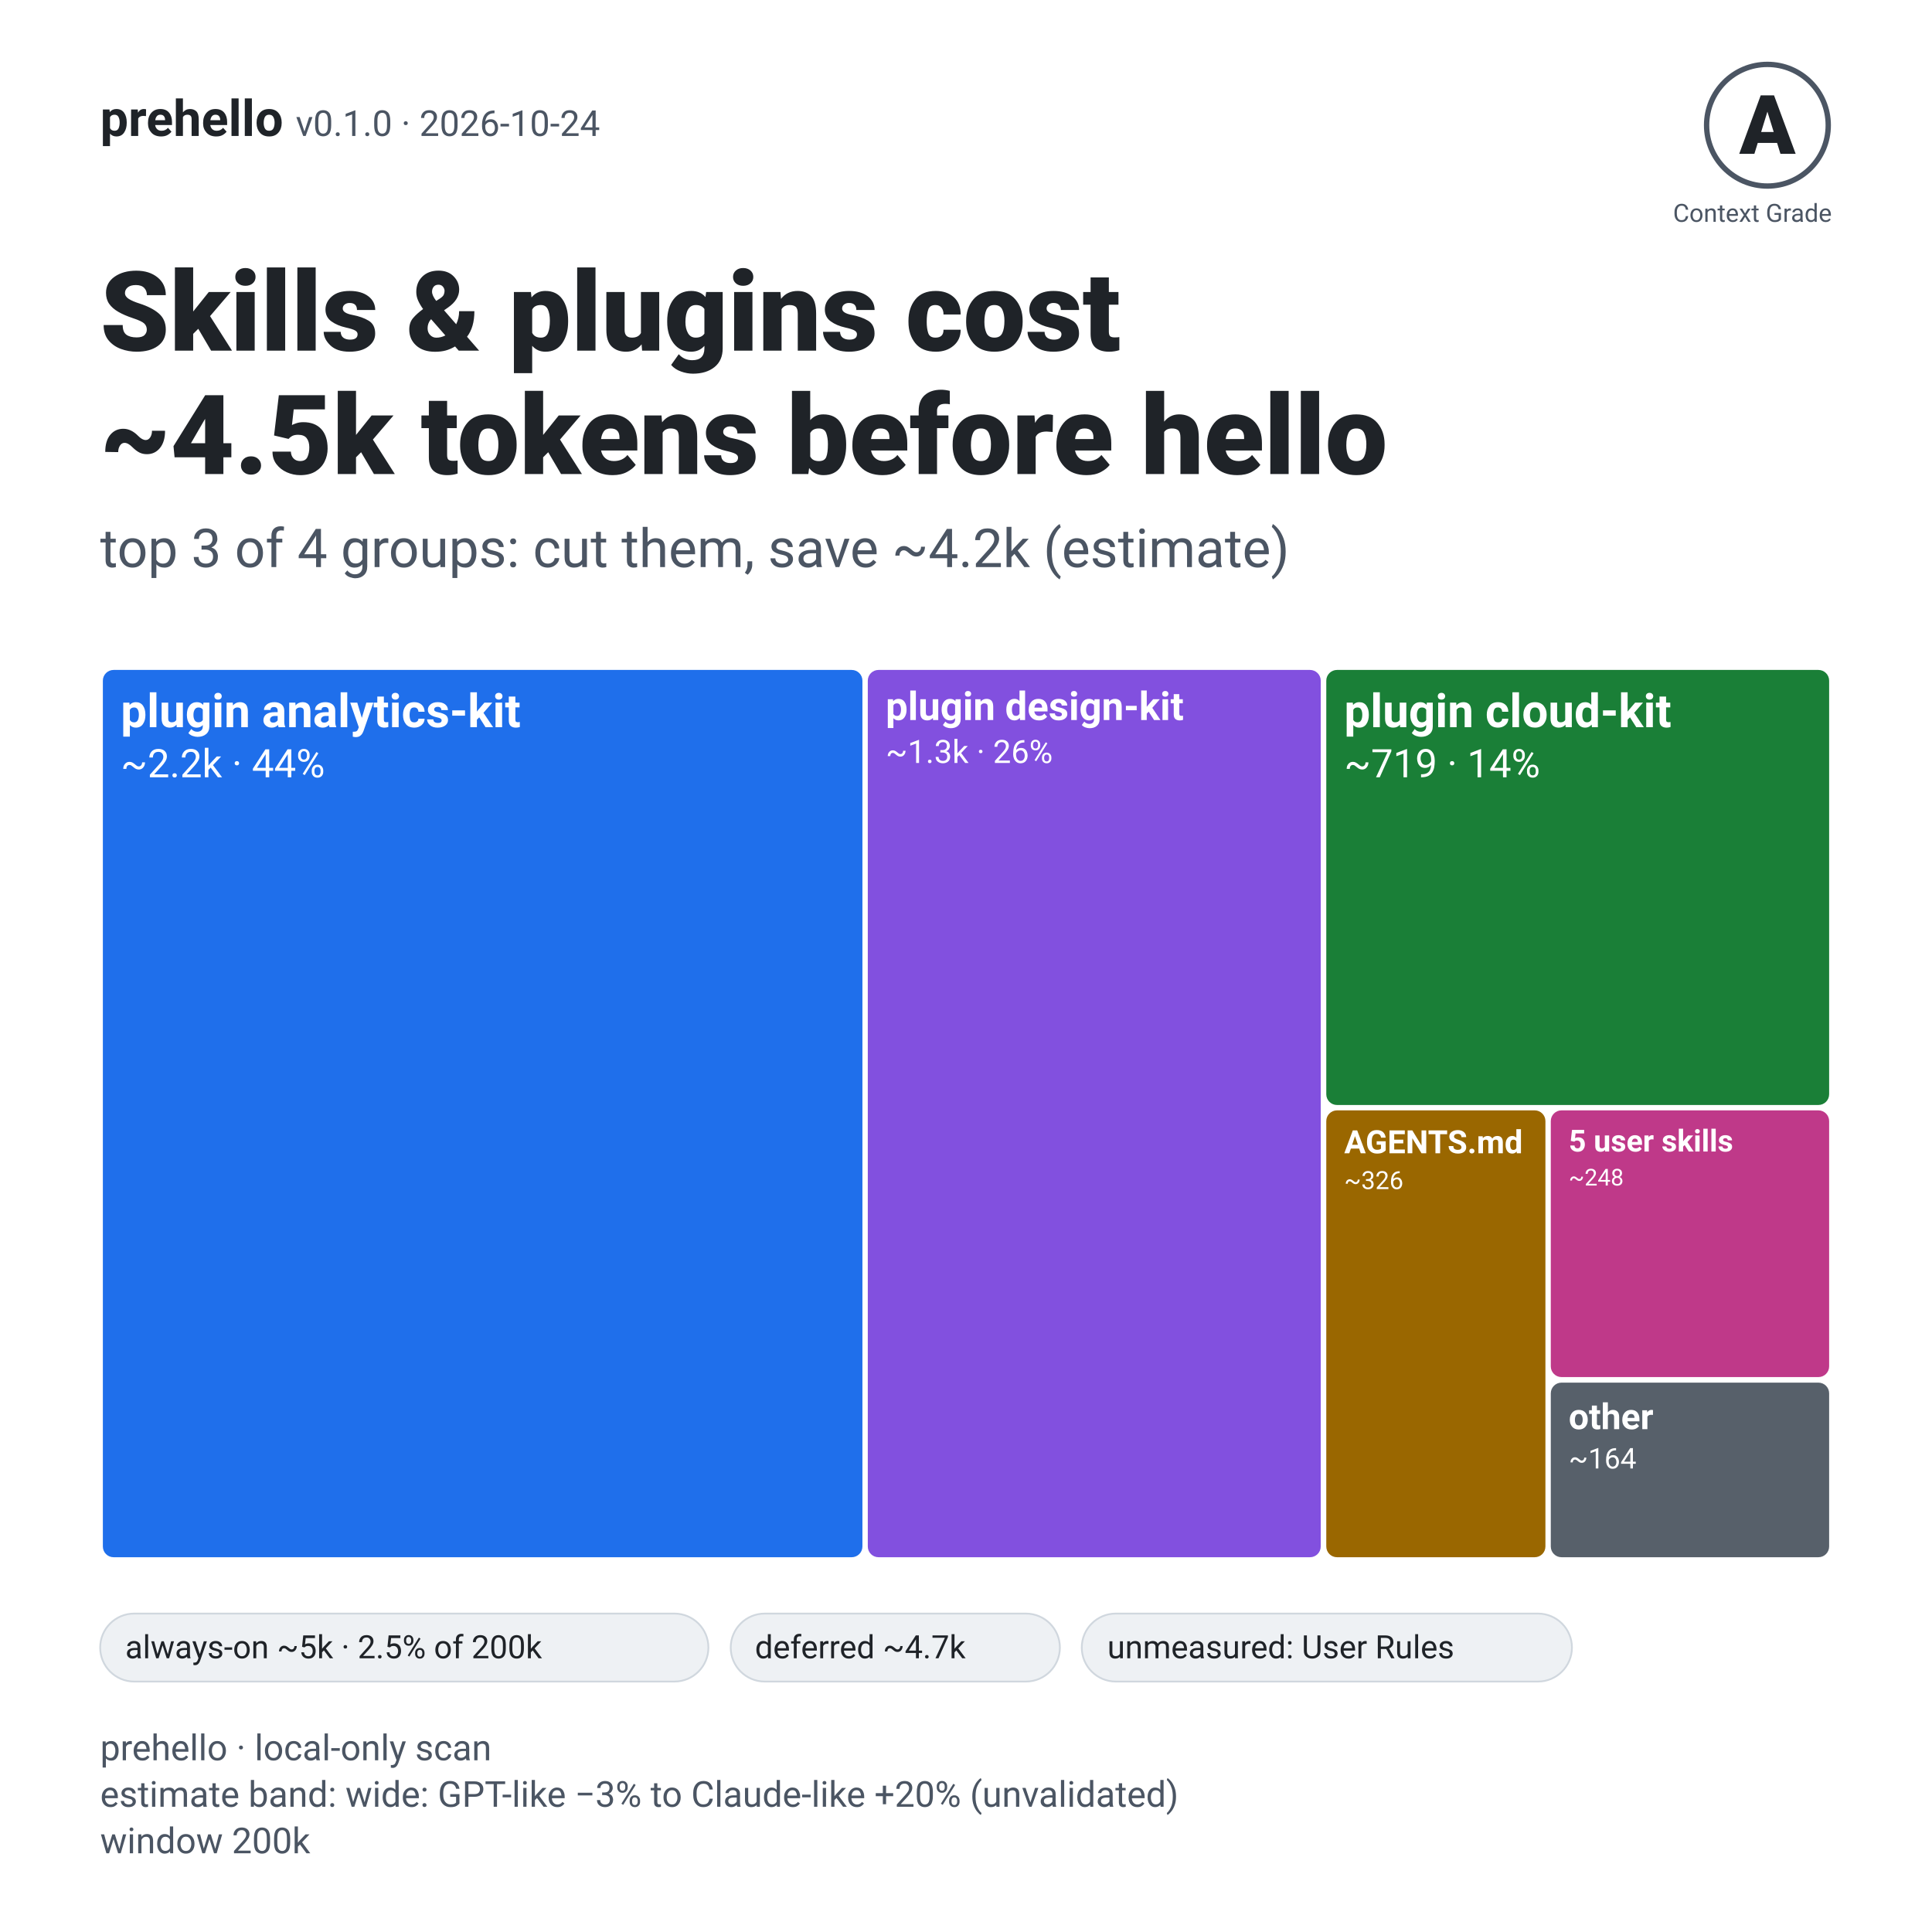
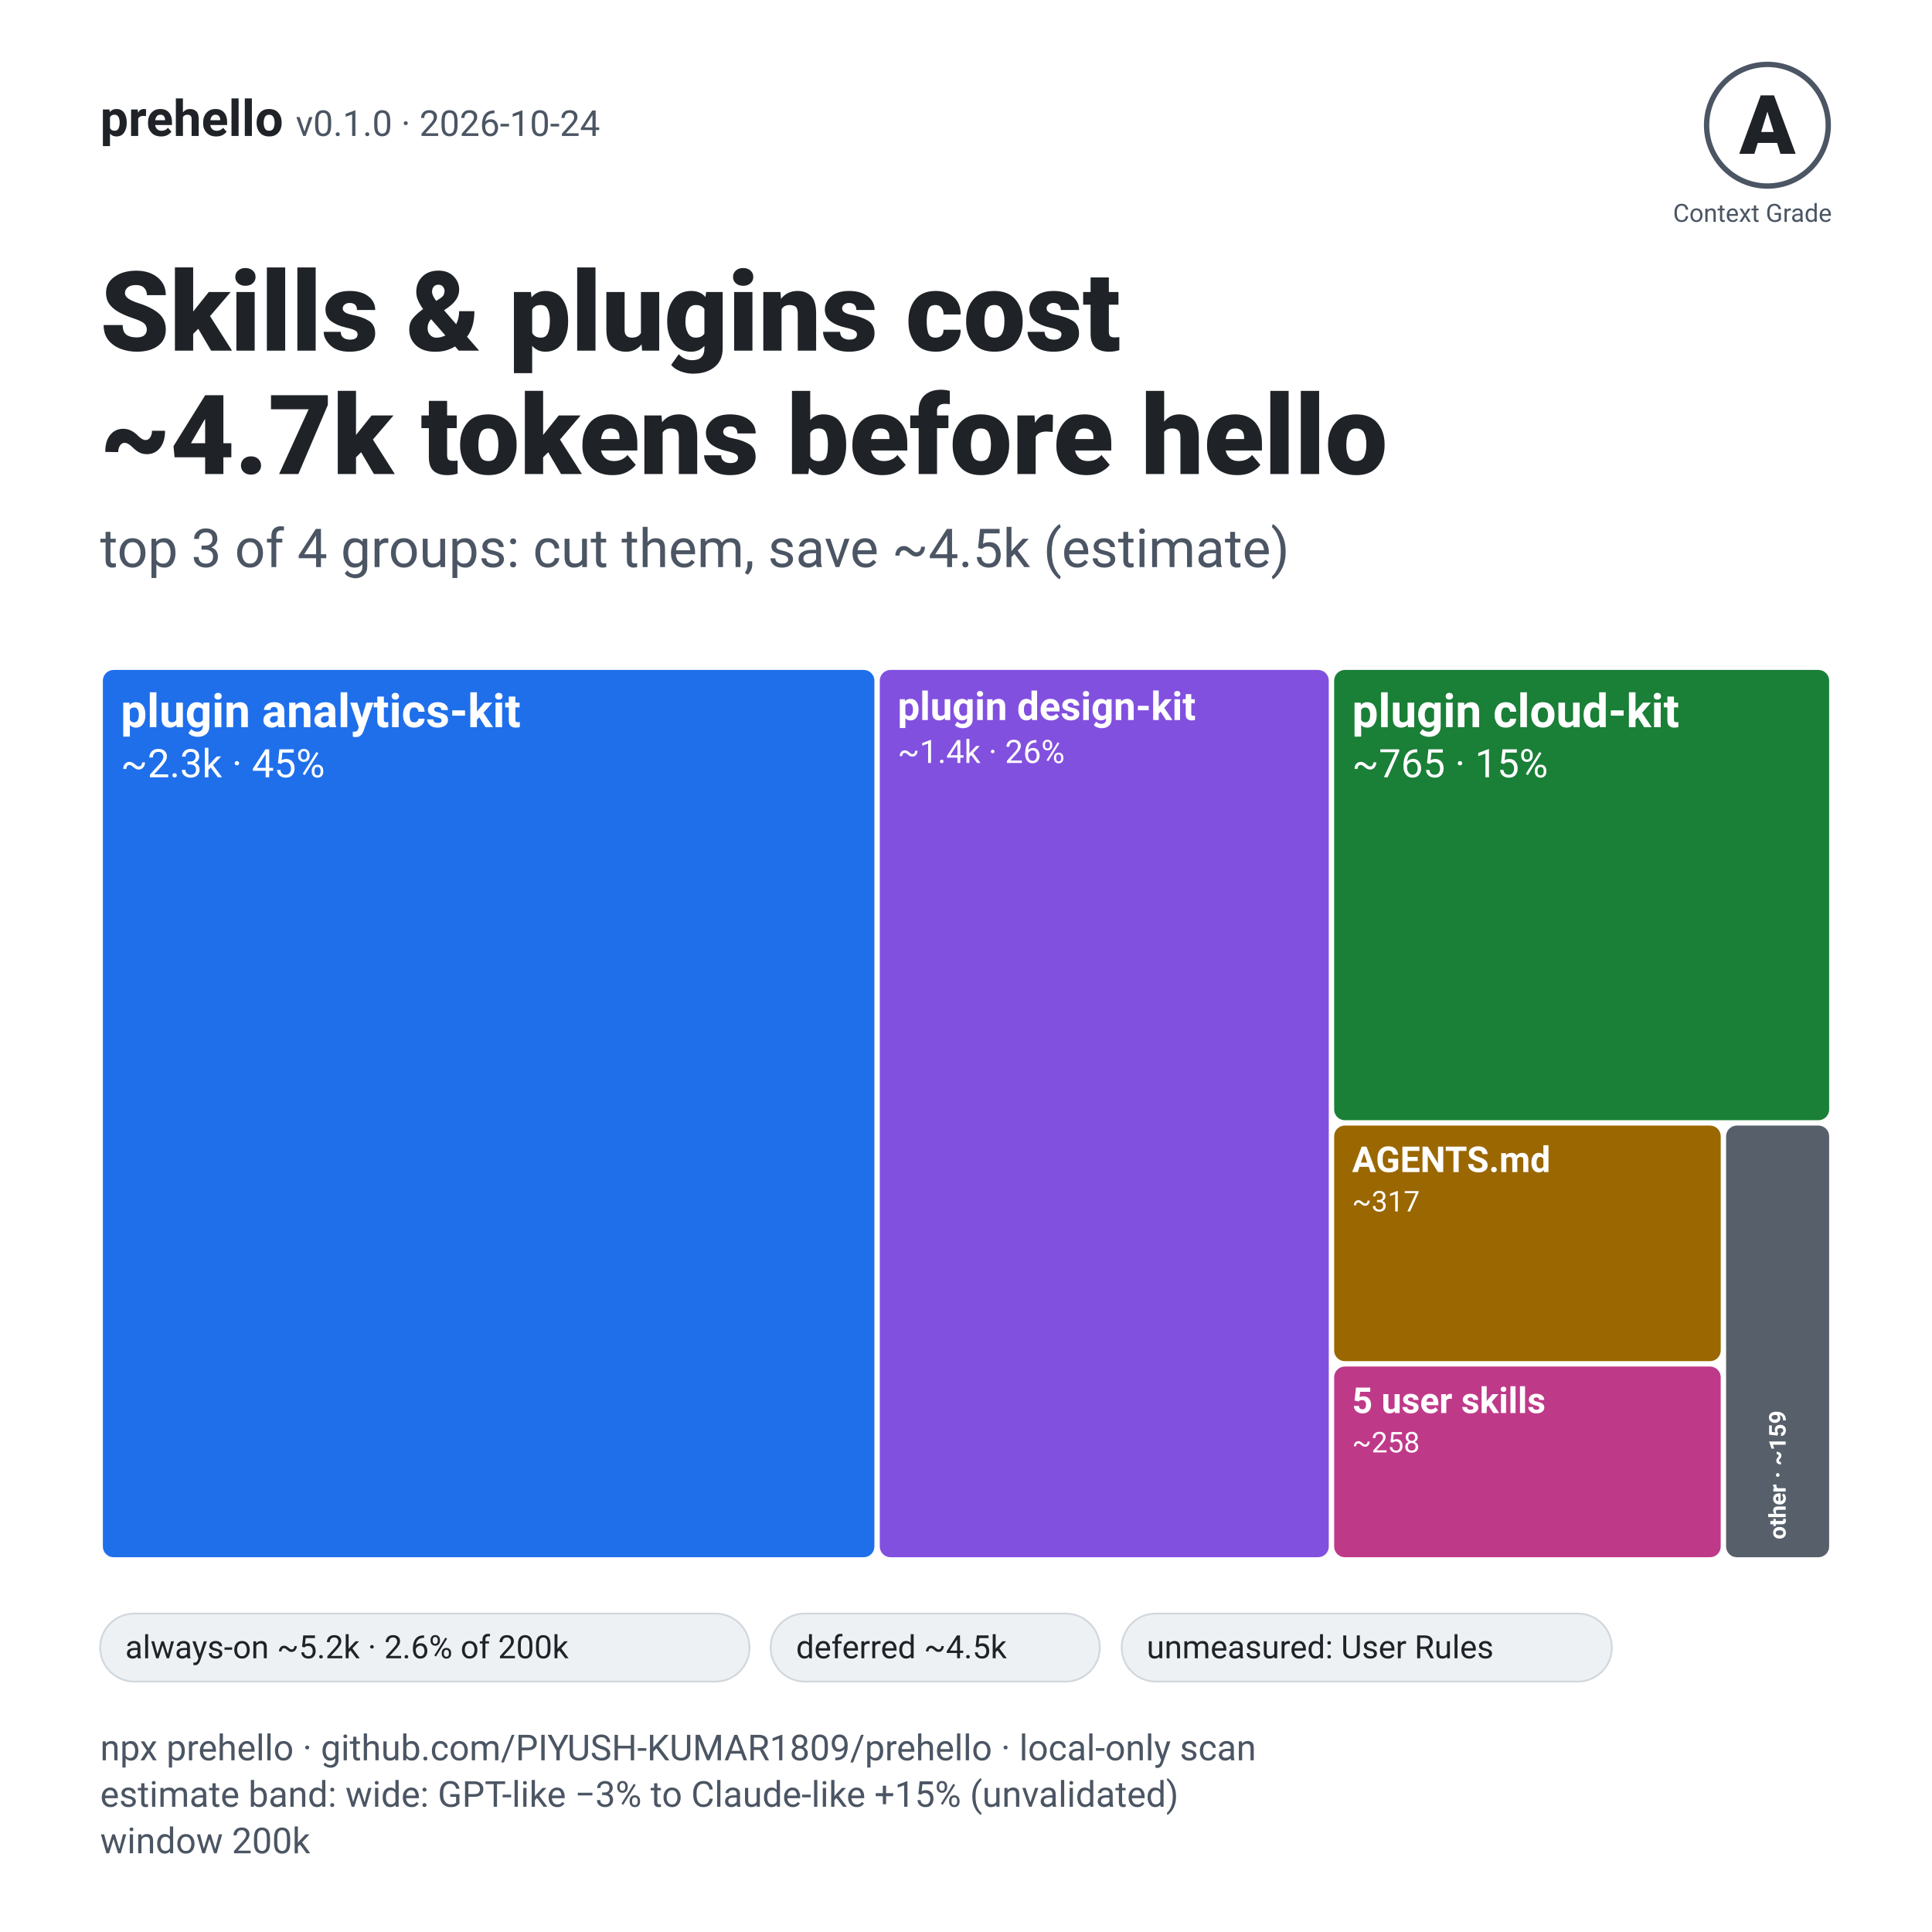
<svg xmlns="http://www.w3.org/2000/svg" width="1080" height="1080" viewBox="0 0 1080 1080" role="img" aria-labelledby="t d">
  <rect width="1080" height="1080" fill="#ffffff" />
  <text x="56" y="76" font-family="system-ui, -apple-system, 'Segoe UI', Roboto, 'Helvetica Neue', Arial, 'Liberation Sans', 'DejaVu Sans', sans-serif" font-size="28" font-weight="700" fill="#1f2328">prehello <tspan font-weight="400" fill="#4b5563" font-size="20">v0.1.0 · 2026-10-24</tspan>
  </text>
  <circle cx="988" cy="70" r="34" fill="none" stroke="#4b5563" stroke-width="3" />
  <text x="988" y="86" text-anchor="middle" font-family="system-ui, -apple-system, 'Segoe UI', Roboto, 'Helvetica Neue', Arial, 'Liberation Sans', 'DejaVu Sans', sans-serif" font-size="46" font-weight="800" fill="#1f2328">A</text>
  <text x="1024" y="124" text-anchor="end" font-family="system-ui, -apple-system, 'Segoe UI', Roboto, 'Helvetica Neue', Arial, 'Liberation Sans', 'DejaVu Sans', sans-serif" font-size="14" fill="#4b5563">Context Grade</text>
  <text x="56" y="196" font-family="system-ui, -apple-system, 'Segoe UI', Roboto, 'Helvetica Neue', Arial, 'Liberation Sans', 'DejaVu Sans', sans-serif" font-size="62" font-weight="800" fill="#1f2328">Skills &amp; plugins cost</text>
-   <text x="56" y="265" font-family="system-ui, -apple-system, 'Segoe UI', Roboto, 'Helvetica Neue', Arial, 'Liberation Sans', 'DejaVu Sans', sans-serif" font-size="62" font-weight="800" fill="#1f2328">~4.5k tokens before hello</text>
-   <text x="56" y="317" font-family="system-ui, -apple-system, 'Segoe UI', Roboto, 'Helvetica Neue', Arial, 'Liberation Sans', 'DejaVu Sans', sans-serif" font-size="30" fill="#4b5563">top 3 of 4 groups: cut them, save ~4.2k (estimate)</text>
-   <rect x="57.5" y="374.5" width="424.6" height="496.0" rx="6" fill="#1f6feb" />
+   <text x="56" y="265" font-family="system-ui, -apple-system, 'Segoe UI', Roboto, 'Helvetica Neue', Arial, 'Liberation Sans', 'DejaVu Sans', sans-serif" font-size="62" font-weight="800" fill="#1f2328">~4.7k tokens before hello</text>
+   <text x="56" y="317" font-family="system-ui, -apple-system, 'Segoe UI', Roboto, 'Helvetica Neue', Arial, 'Liberation Sans', 'DejaVu Sans', sans-serif" font-size="30" fill="#4b5563">top 3 of 4 groups: cut them, save ~4.5k (estimate)</text>
+   <rect x="57.5" y="374.5" width="431.3" height="496.0" rx="6" fill="#1f6feb" />
  <text x="67.5" y="406.5" font-family="system-ui, -apple-system, 'Segoe UI', Roboto, 'Helvetica Neue', Arial, 'Liberation Sans', 'DejaVu Sans', sans-serif" font-size="26" font-weight="600" fill="#ffffff">plugin analytics-kit</text>
-   <text x="67.5" y="434.5" font-family="system-ui, -apple-system, 'Segoe UI', Roboto, 'Helvetica Neue', Arial, 'Liberation Sans', 'DejaVu Sans', sans-serif" font-size="22" fill="#ffffff">~2.2k · 44%</text>
-   <rect x="485.1" y="374.5" width="253.2" height="496.0" rx="6" fill="#8250df" />
-   <text x="495.1" y="402.5" font-family="system-ui, -apple-system, 'Segoe UI', Roboto, 'Helvetica Neue', Arial, 'Liberation Sans', 'DejaVu Sans', sans-serif" font-size="22" font-weight="600" fill="#ffffff">plugin design-kit</text>
-   <text x="495.1" y="426.5" font-family="system-ui, -apple-system, 'Segoe UI', Roboto, 'Helvetica Neue', Arial, 'Liberation Sans', 'DejaVu Sans', sans-serif" font-size="18" fill="#ffffff">~1.3k · 26%</text>
-   <rect x="741.4" y="374.5" width="281.1" height="243.2" rx="6" fill="#1a7f37" />
-   <text x="751.4" y="406.5" font-family="system-ui, -apple-system, 'Segoe UI', Roboto, 'Helvetica Neue', Arial, 'Liberation Sans', 'DejaVu Sans', sans-serif" font-size="26" font-weight="600" fill="#ffffff">plugin cloud-kit</text>
-   <text x="751.4" y="434.5" font-family="system-ui, -apple-system, 'Segoe UI', Roboto, 'Helvetica Neue', Arial, 'Liberation Sans', 'DejaVu Sans', sans-serif" font-size="22" fill="#ffffff">~719 · 14%</text>
-   <rect x="741.4" y="620.7" width="122.5" height="249.8" rx="6" fill="#9a6700" />
-   <text x="751.4" y="644.7" font-family="system-ui, -apple-system, 'Segoe UI', Roboto, 'Helvetica Neue', Arial, 'Liberation Sans', 'DejaVu Sans', sans-serif" font-size="18" font-weight="600" fill="#ffffff">AGENTS.md</text>
-   <text x="751.4" y="664.7" font-family="system-ui, -apple-system, 'Segoe UI', Roboto, 'Helvetica Neue', Arial, 'Liberation Sans', 'DejaVu Sans', sans-serif" font-size="14" fill="#ffffff">~326</text>
-   <rect x="866.9" y="620.7" width="155.6" height="149.1" rx="6" fill="#bf3989" />
-   <text x="876.9" y="643.7" font-family="system-ui, -apple-system, 'Segoe UI', Roboto, 'Helvetica Neue', Arial, 'Liberation Sans', 'DejaVu Sans', sans-serif" font-size="17" font-weight="600" fill="#ffffff">5 user skills</text>
-   <text x="876.9" y="662.7" font-family="system-ui, -apple-system, 'Segoe UI', Roboto, 'Helvetica Neue', Arial, 'Liberation Sans', 'DejaVu Sans', sans-serif" font-size="13" fill="#ffffff">~248</text>
-   <rect x="866.9" y="772.9" width="155.6" height="97.6" rx="6" fill="#57606a" />
-   <text x="876.9" y="798.9" font-family="system-ui, -apple-system, 'Segoe UI', Roboto, 'Helvetica Neue', Arial, 'Liberation Sans', 'DejaVu Sans', sans-serif" font-size="20" font-weight="600" fill="#ffffff">other</text>
-   <text x="876.9" y="820.9" font-family="system-ui, -apple-system, 'Segoe UI', Roboto, 'Helvetica Neue', Arial, 'Liberation Sans', 'DejaVu Sans', sans-serif" font-size="16" fill="#ffffff">~164</text>
-   <rect x="56" y="902" width="340" height="38" rx="19" fill="#eef1f4" stroke="#d0d7de" />
-   <text x="70" y="927" font-family="system-ui, -apple-system, 'Segoe UI', Roboto, 'Helvetica Neue', Arial, 'Liberation Sans', 'DejaVu Sans', sans-serif" font-size="18" fill="#1f2328">always-on ~5k · 2.5% of 200k</text>
-   <rect x="408.48" y="902" width="184" height="38" rx="19" fill="#eef1f4" stroke="#d0d7de" />
-   <text x="422" y="927" font-family="system-ui, -apple-system, 'Segoe UI', Roboto, 'Helvetica Neue', Arial, 'Liberation Sans', 'DejaVu Sans', sans-serif" font-size="18" fill="#1f2328">deferred ~4.7k</text>
-   <rect x="604.72" y="902" width="274" height="38" rx="19" fill="#eef1f4" stroke="#d0d7de" />
-   <text x="619" y="927" font-family="system-ui, -apple-system, 'Segoe UI', Roboto, 'Helvetica Neue', Arial, 'Liberation Sans', 'DejaVu Sans', sans-serif" font-size="18" fill="#1f2328">unmeasured: User Rules</text>
-   <text x="56" y="984" font-family="system-ui, -apple-system, 'Segoe UI', Roboto, 'Helvetica Neue', Arial, 'Liberation Sans', 'DejaVu Sans', sans-serif" font-size="20" fill="#4b5563">prehello · local-only scan</text>
-   <text x="56" y="1010" font-family="system-ui, -apple-system, 'Segoe UI', Roboto, 'Helvetica Neue', Arial, 'Liberation Sans', 'DejaVu Sans', sans-serif" font-size="20" fill="#4b5563">estimate band: wide: GPT-like −3% to Claude-like +20% (unvalidated)</text>
+   <text x="67.5" y="434.5" font-family="system-ui, -apple-system, 'Segoe UI', Roboto, 'Helvetica Neue', Arial, 'Liberation Sans', 'DejaVu Sans', sans-serif" font-size="22" fill="#ffffff">~2.3k · 45%</text>
+   <rect x="491.8" y="374.5" width="251.0" height="496.0" rx="6" fill="#8250df" />
+   <text x="501.8" y="402.5" font-family="system-ui, -apple-system, 'Segoe UI', Roboto, 'Helvetica Neue', Arial, 'Liberation Sans', 'DejaVu Sans', sans-serif" font-size="22" font-weight="600" fill="#ffffff">plugin design-kit</text>
+   <text x="501.8" y="426.5" font-family="system-ui, -apple-system, 'Segoe UI', Roboto, 'Helvetica Neue', Arial, 'Liberation Sans', 'DejaVu Sans', sans-serif" font-size="18" fill="#ffffff">~1.4k · 26%</text>
+   <rect x="745.8" y="374.5" width="276.7" height="251.7" rx="6" fill="#1a7f37" />
+   <text x="755.8" y="406.5" font-family="system-ui, -apple-system, 'Segoe UI', Roboto, 'Helvetica Neue', Arial, 'Liberation Sans', 'DejaVu Sans', sans-serif" font-size="26" font-weight="600" fill="#ffffff">plugin cloud-kit</text>
+   <text x="755.8" y="434.5" font-family="system-ui, -apple-system, 'Segoe UI', Roboto, 'Helvetica Neue', Arial, 'Liberation Sans', 'DejaVu Sans', sans-serif" font-size="22" fill="#ffffff">~765 · 15%</text>
+   <rect x="745.8" y="629.2" width="216.1" height="131.7" rx="6" fill="#9a6700" />
+   <text x="755.8" y="655.2" font-family="system-ui, -apple-system, 'Segoe UI', Roboto, 'Helvetica Neue', Arial, 'Liberation Sans', 'DejaVu Sans', sans-serif" font-size="20" font-weight="600" fill="#ffffff">AGENTS.md</text>
+   <text x="755.8" y="677.2" font-family="system-ui, -apple-system, 'Segoe UI', Roboto, 'Helvetica Neue', Arial, 'Liberation Sans', 'DejaVu Sans', sans-serif" font-size="16" fill="#ffffff">~317</text>
+   <rect x="745.8" y="763.9" width="216.1" height="106.6" rx="6" fill="#bf3989" />
+   <text x="755.8" y="789.9" font-family="system-ui, -apple-system, 'Segoe UI', Roboto, 'Helvetica Neue', Arial, 'Liberation Sans', 'DejaVu Sans', sans-serif" font-size="20" font-weight="600" fill="#ffffff">5 user skills</text>
+   <text x="755.8" y="811.9" font-family="system-ui, -apple-system, 'Segoe UI', Roboto, 'Helvetica Neue', Arial, 'Liberation Sans', 'DejaVu Sans', sans-serif" font-size="16" fill="#ffffff">~258</text>
+   <rect x="964.9" y="629.2" width="57.6" height="241.3" rx="6" fill="#57606a" />
+   <text transform="rotate(-90 998.2 860.5)" x="998.2" y="860.5" font-family="system-ui, -apple-system, 'Segoe UI', Roboto, 'Helvetica Neue', Arial, 'Liberation Sans', 'DejaVu Sans', sans-serif" font-size="13" font-weight="600" fill="#ffffff">other · ~159</text>
+   <rect x="56" y="902" width="363" height="38" rx="19" fill="#eef1f4" stroke="#d0d7de" />
+   <text x="70" y="927" font-family="system-ui, -apple-system, 'Segoe UI', Roboto, 'Helvetica Neue', Arial, 'Liberation Sans', 'DejaVu Sans', sans-serif" font-size="18" fill="#1f2328">always-on ~5.2k · 2.6% of 200k</text>
+   <rect x="430.8" y="902" width="184" height="38" rx="19" fill="#eef1f4" stroke="#d0d7de" />
+   <text x="445" y="927" font-family="system-ui, -apple-system, 'Segoe UI', Roboto, 'Helvetica Neue', Arial, 'Liberation Sans', 'DejaVu Sans', sans-serif" font-size="18" fill="#1f2328">deferred ~4.5k</text>
+   <rect x="627.04" y="902" width="274" height="38" rx="19" fill="#eef1f4" stroke="#d0d7de" />
+   <text x="641" y="927" font-family="system-ui, -apple-system, 'Segoe UI', Roboto, 'Helvetica Neue', Arial, 'Liberation Sans', 'DejaVu Sans', sans-serif" font-size="18" fill="#1f2328">unmeasured: User Rules</text>
+   <text x="56" y="984" font-family="system-ui, -apple-system, 'Segoe UI', Roboto, 'Helvetica Neue', Arial, 'Liberation Sans', 'DejaVu Sans', sans-serif" font-size="20" fill="#4b5563">npx prehello · github.com/PIYUSH-KUMAR1809/prehello · local-only scan</text>
+   <text x="56" y="1010" font-family="system-ui, -apple-system, 'Segoe UI', Roboto, 'Helvetica Neue', Arial, 'Liberation Sans', 'DejaVu Sans', sans-serif" font-size="20" fill="#4b5563">estimate band: wide: GPT-like −3% to Claude-like +15% (unvalidated)</text>
  <text x="56" y="1036" font-family="system-ui, -apple-system, 'Segoe UI', Roboto, 'Helvetica Neue', Arial, 'Liberation Sans', 'DejaVu Sans', sans-serif" font-size="20" fill="#4b5563">window 200k</text>
</svg>
